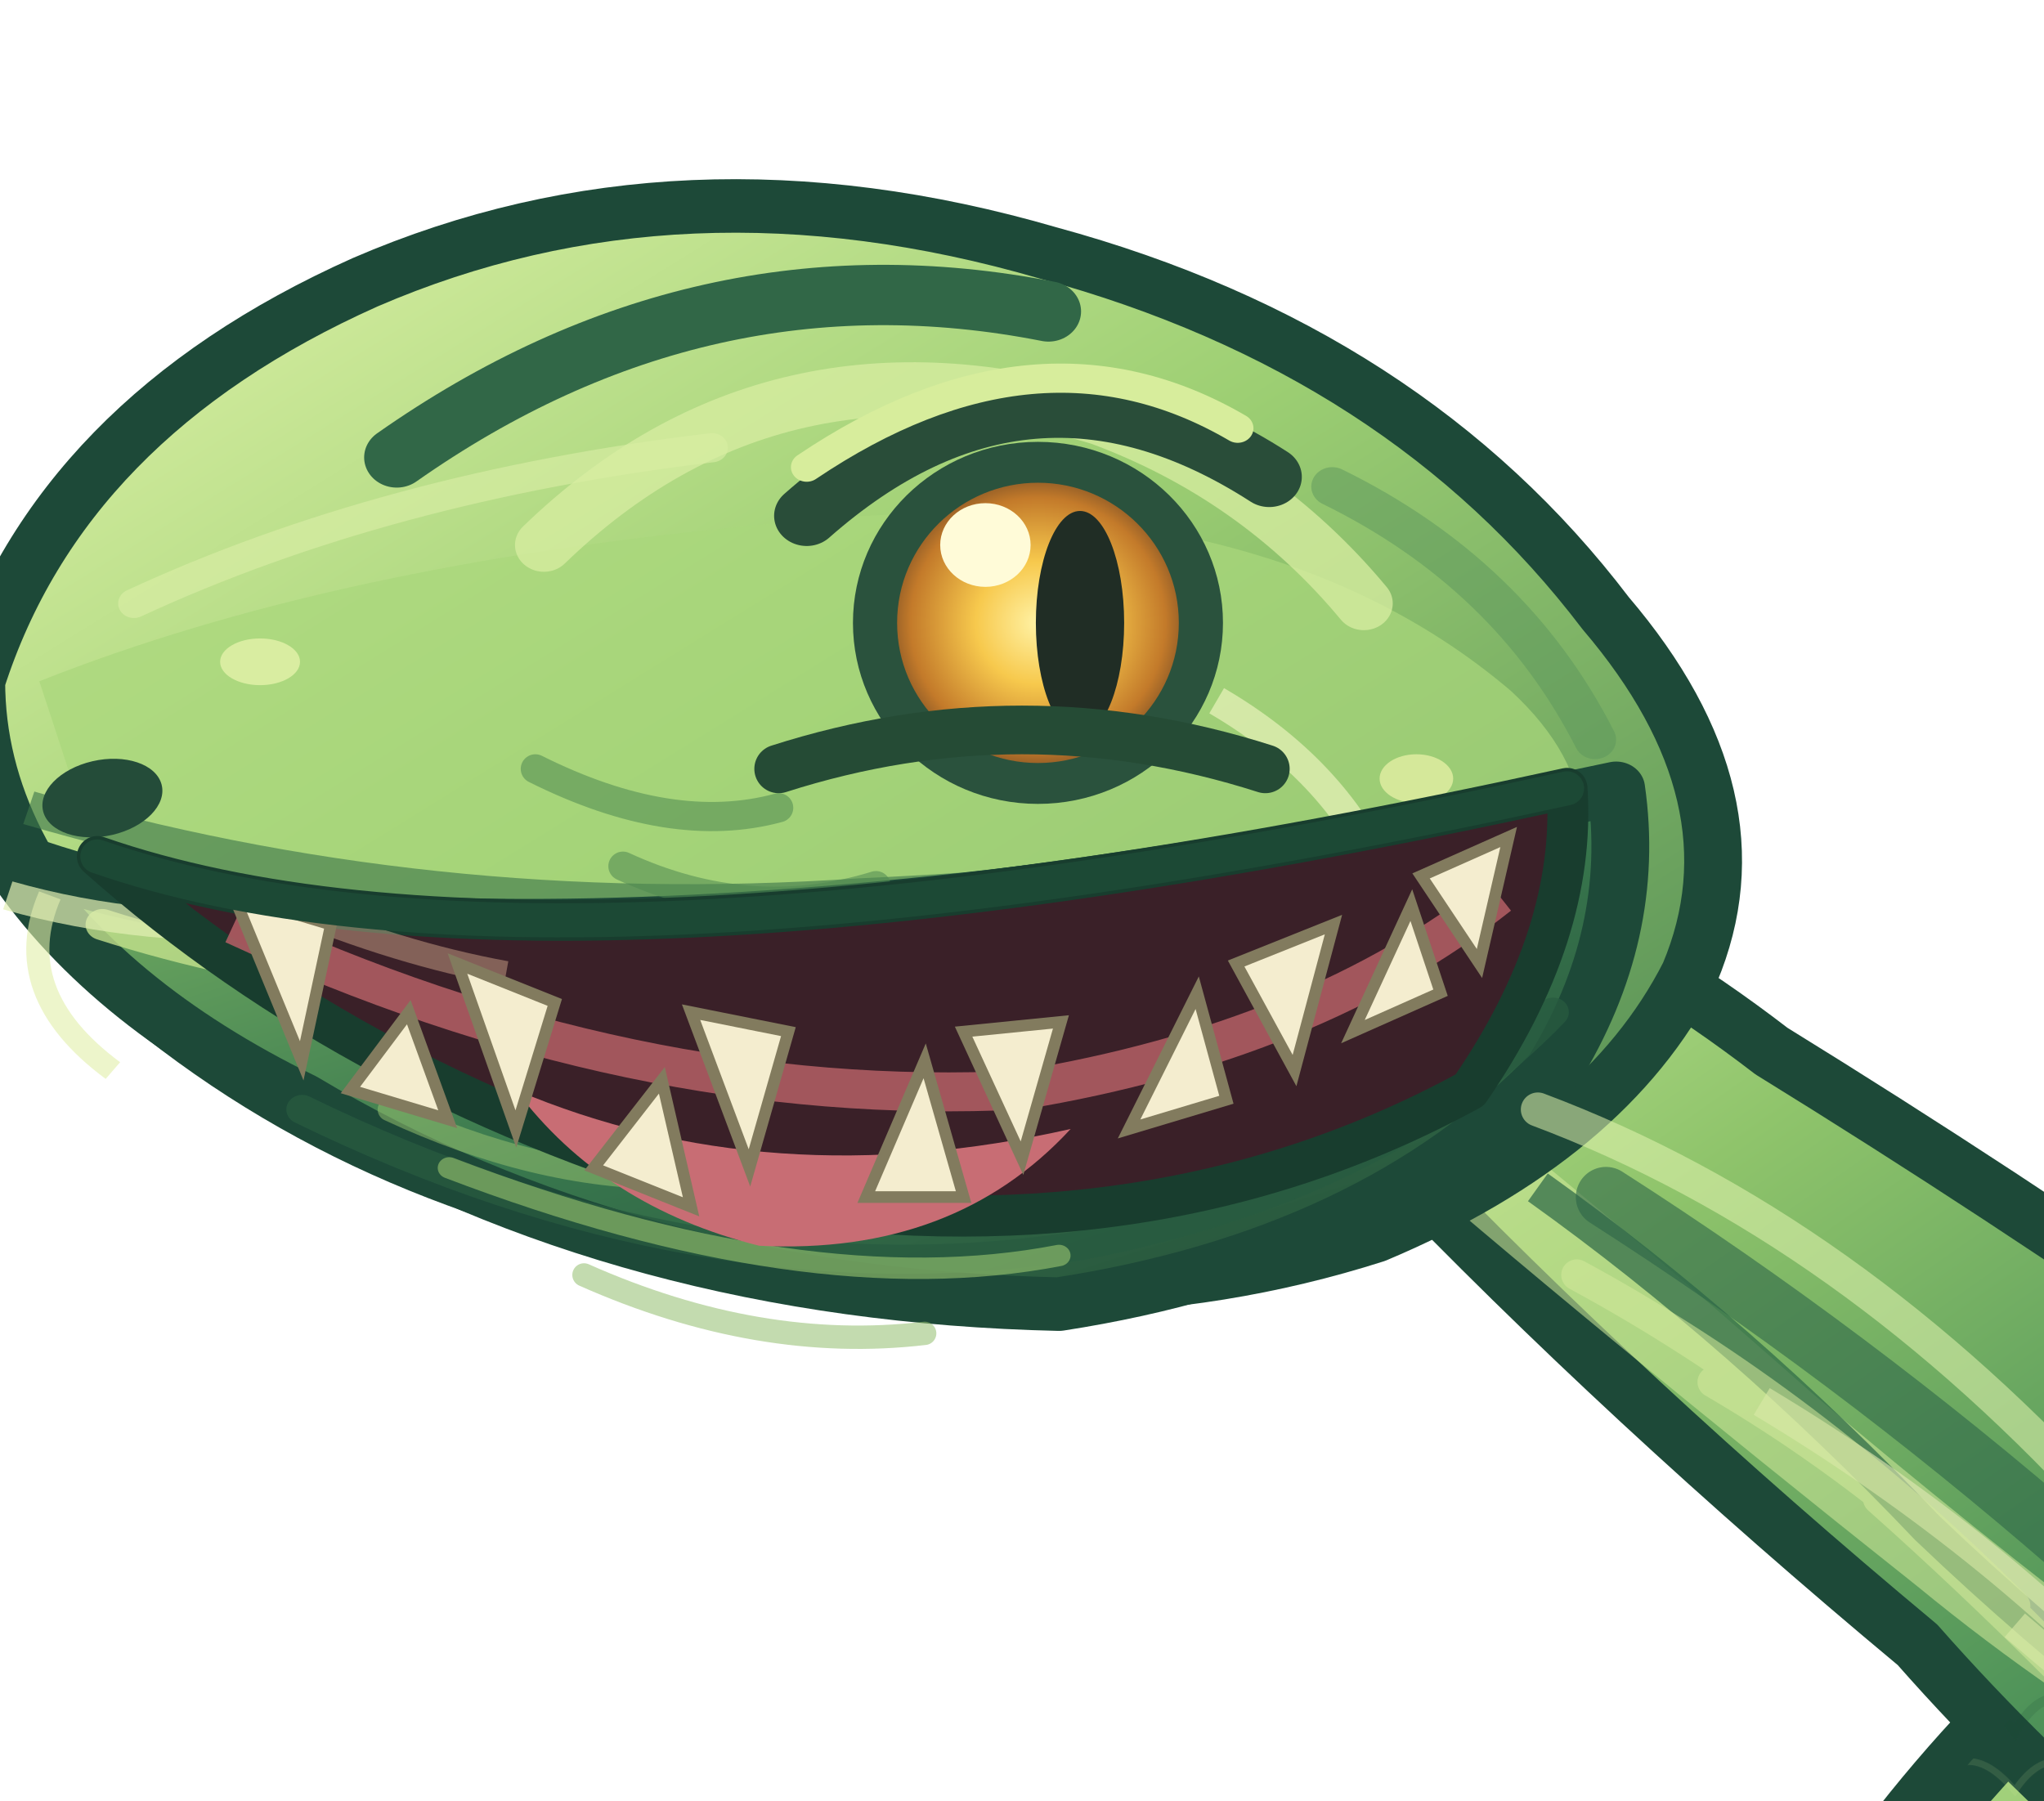
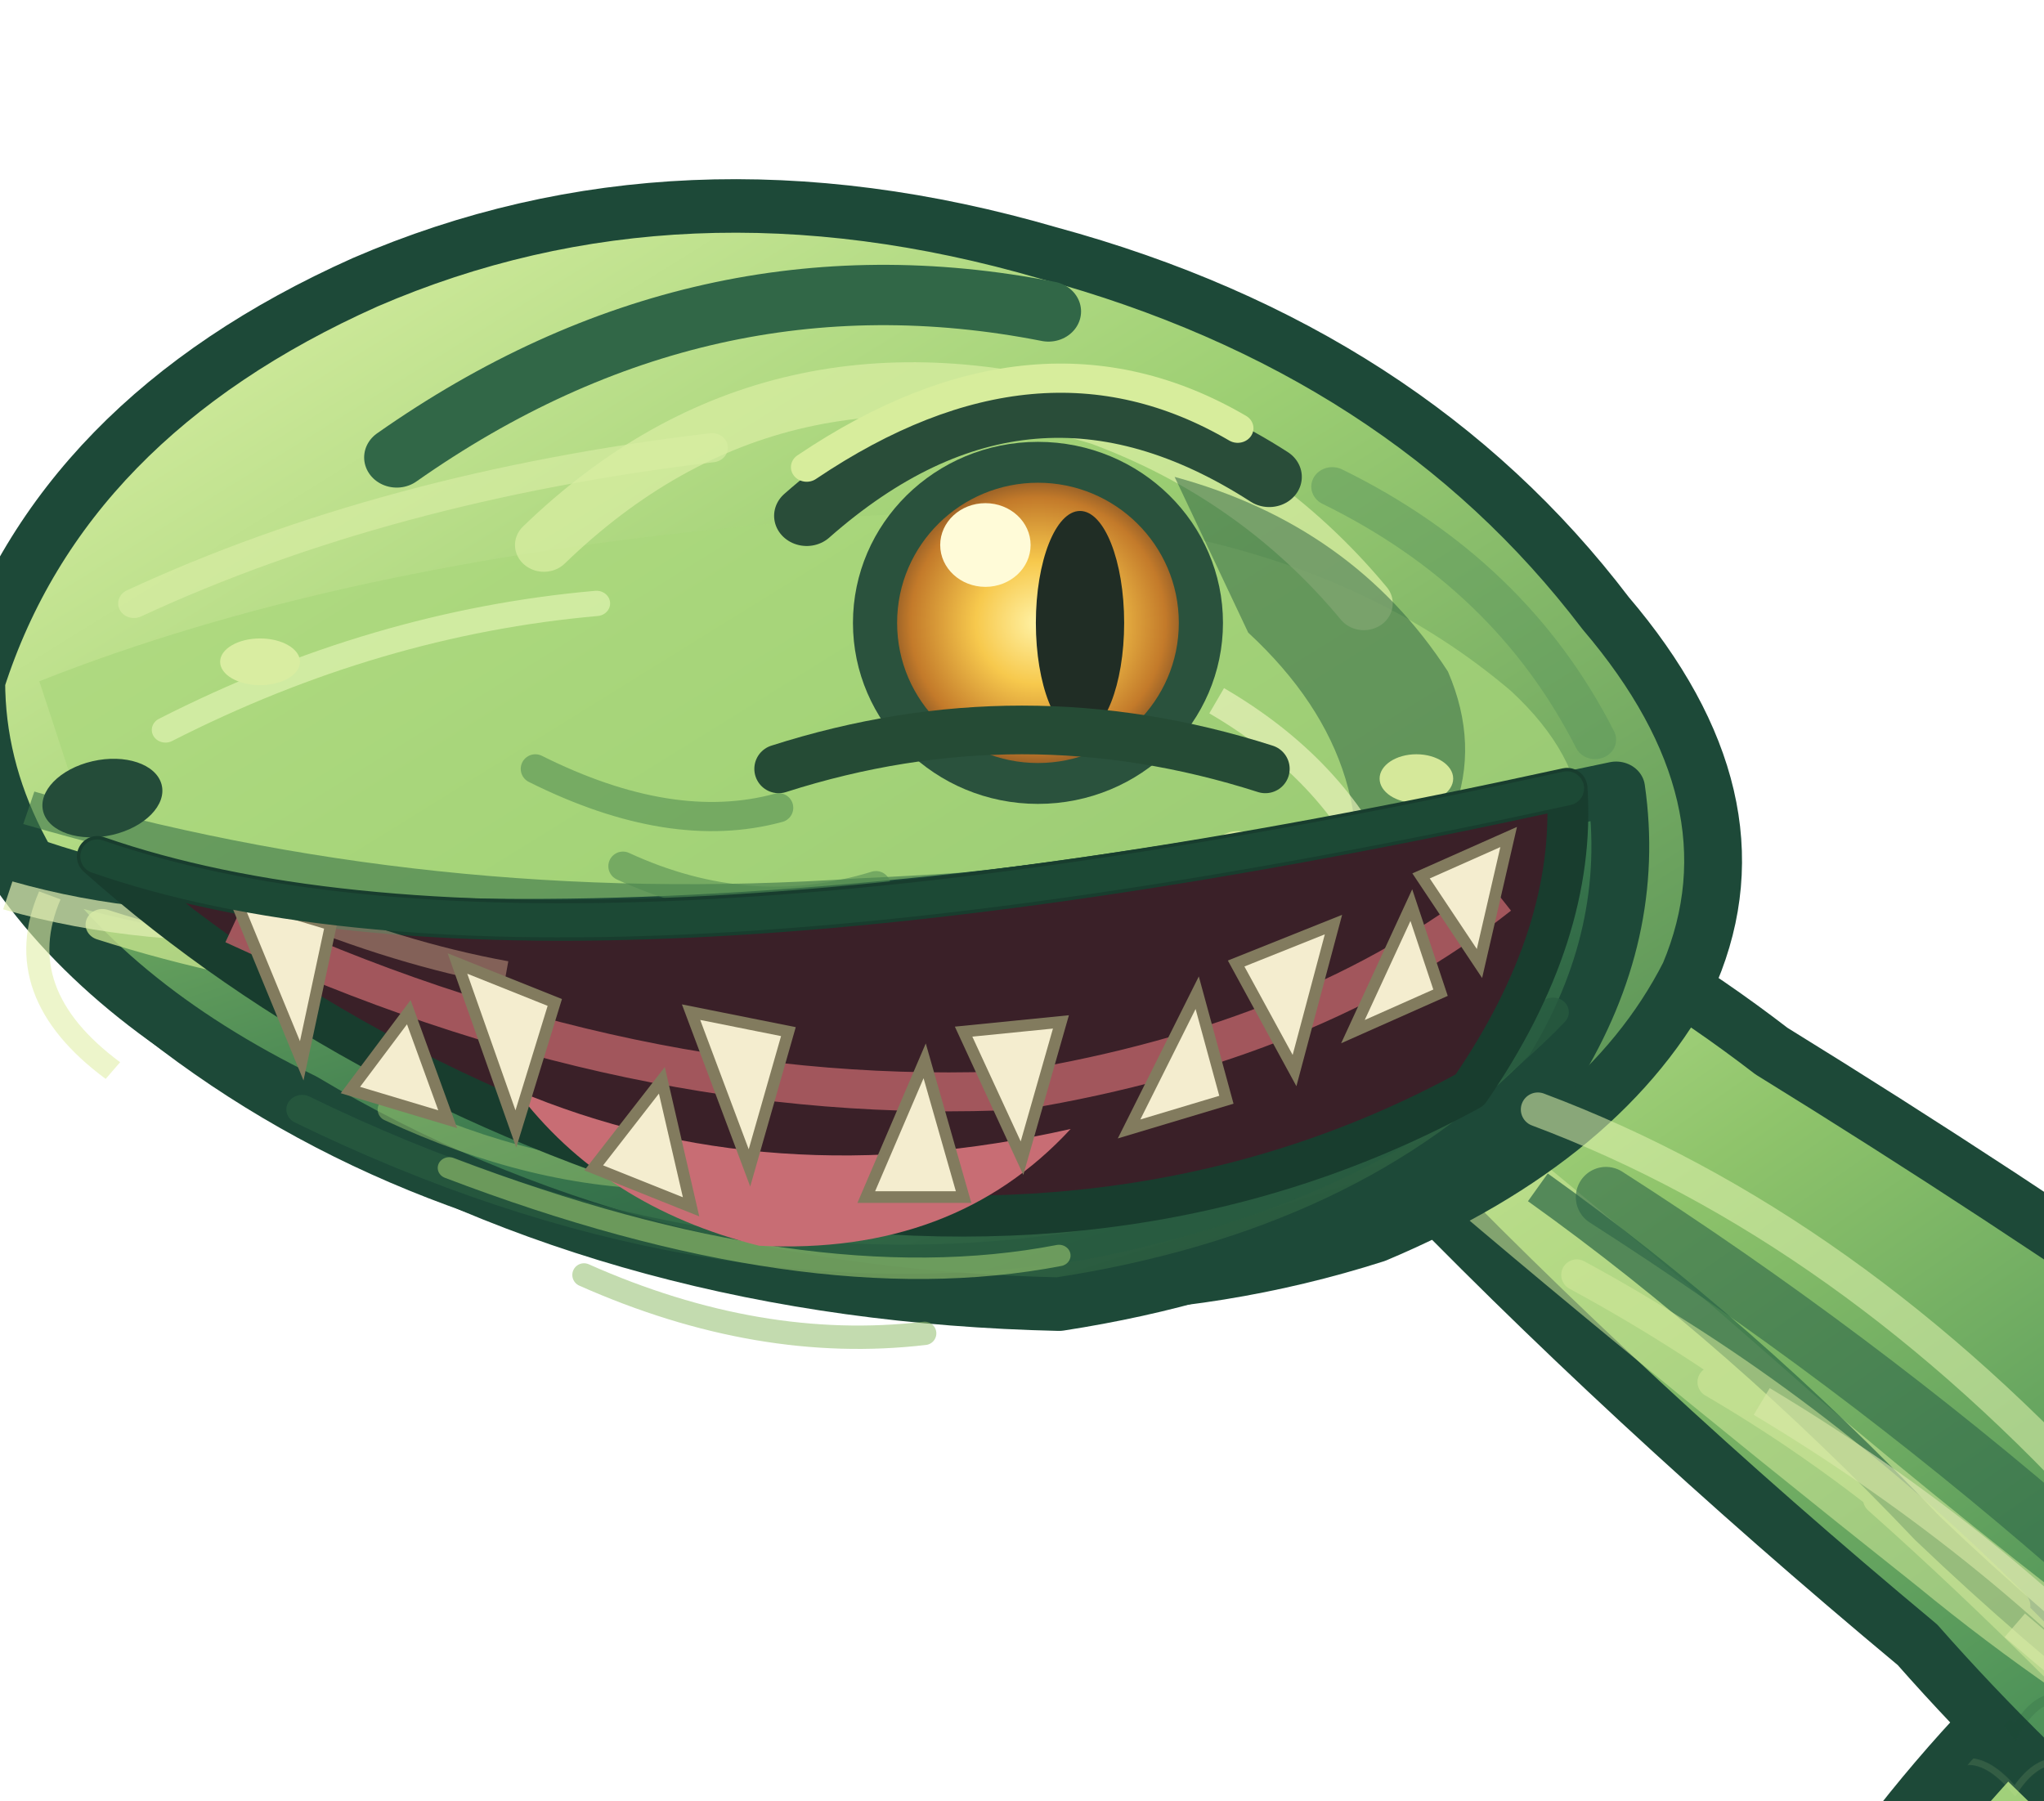
<svg xmlns="http://www.w3.org/2000/svg" viewBox="140 95 210 185" role="img" aria-label="Coelo, expresión de rugido">
  <svg x="0" y="0" width="1000" height="620" viewBox="0 0 1000 620">
    <defs>
      <linearGradient id="hide" x1="0" y1="0" x2=".8" y2="1">
        <stop stop-color="#c8e99a" />
        <stop offset=".28" stop-color="#8fc46b" />
        <stop offset=".62" stop-color="#4f9359" />
        <stop offset="1" stop-color="#245440" />
      </linearGradient>
      <linearGradient id="hideDark" x1="0" y1="0" x2="1" y2="1">
        <stop stop-color="#7eb766" />
        <stop offset=".52" stop-color="#39784e" />
        <stop offset="1" stop-color="#204735" />
      </linearGradient>
      <linearGradient id="belly" x1="0" y1="0" x2=".3" y2="1">
        <stop stop-color="#f1e6bb" />
        <stop offset=".55" stop-color="#c9c58f" />
        <stop offset="1" stop-color="#8f9b68" />
      </linearGradient>
      <linearGradient id="face" x1="0" y1="0" x2="1" y2="1">
        <stop stop-color="#e2f4aa" />
        <stop offset=".45" stop-color="#9dcf73" />
        <stop offset="1" stop-color="#4d8752" />
      </linearGradient>
      <linearGradient id="claw" x1="0" y1="0" x2="0" y2="1">
        <stop stop-color="#f2e9ce" />
        <stop offset="1" stop-color="#a8a17f" />
      </linearGradient>
      <radialGradient id="amber">
        <stop stop-color="#fff2a5" />
        <stop offset=".38" stop-color="#f7c94d" />
        <stop offset=".78" stop-color="#c37a2a" />
        <stop offset="1" stop-color="#694525" />
      </radialGradient>
      <filter id="shadow" x="-20%" y="-30%" width="140%" height="170%">
        <feGaussianBlur stdDeviation="13" />
      </filter>
      <clipPath id="bodyClip">
        <path d="M335 285 Q374 234 448 226 Q537 207 626 258 Q671 286 681 336 Q676 386 628 408 Q554 439 460 410 Q389 391 346 352Z" />
      </clipPath>
      <pattern id="scaleTexture" width="18" height="14" patternUnits="userSpaceOnUse">
        <path d="M-4 7 Q0 0 5 7 Q9 0 14 7 Q18 1 22 7" fill="none" stroke="#174a34" stroke-width="1" opacity=".26" />
        <path d="M-4 13 Q0 7 5 13 Q9 7 14 13 Q18 7 22 13" fill="none" stroke="#d4e99b" stroke-width=".7" opacity=".2" />
      </pattern>
      <clipPath id="coeloTailClip">
        <path d="M614 321 Q702 295 773 279 Q849 257 958 246 Q930 276 885 298 Q800 343 714 362 Q654 371 611 363Z" />
      </clipPath>
    </defs>
    <ellipse cx="535" cy="555" rx="370" ry="24" fill="#192b28" opacity=".22" filter="url(#shadow)" />
    <path d="M593 356 Q650 354 676 393 Q693 428 678 463 L719 515 Q728 530 713 537 L685 536 Q662 506 637 481 Q608 464 611 432 L562 410Z" fill="url(#hideDark)" stroke="#1d4938" stroke-width="5.5" stroke-linejoin="round" />
    <path d="M646 389 Q675 405 666 441 L645 465 Q630 447 628 424Z" fill="#8abd68" opacity=".48" />
    <path d="M678 458 Q695 474 708 501 L694 518 L661 490Z" fill="#2e6648" opacity=".9" />
    <path d="M685 522 Q702 516 724 522 L754 537 Q763 547 747 553 L683 557 Q666 552 674 539Z" fill="url(#hideDark)" stroke="#1d4938" stroke-width="5.5" />
    <path d="M712 534 L746 542 M700 544 L737 550" stroke="#b2d384" stroke-width="3" opacity=".6" />
    <path d="M738 540 Q750 537 759 542 L768 550 Q759 558 744 555Z" fill="url(#claw)" stroke="#756f55" stroke-width="3" />
    <path d="M614 321 Q702 295 773 279 Q849 257 958 246 Q930 276 885 298 Q800 343 714 362 Q654 371 611 363Z" fill="url(#hideDark)" stroke="#1d4938" stroke-width="7.7" stroke-linejoin="round" />
    <path d="M645 329 Q755 299 845 283 Q904 269 948 253 Q907 291 849 312 Q741 355 657 356Z" fill="url(#hide)" opacity=".82" />
    <path d="M699 330 Q796 305 887 282" fill="none" stroke="#c1e28b" stroke-width="5.5" stroke-linecap="round" opacity=".65" />
    <path d="M731 344 Q812 319 887 295" fill="none" stroke="#24533c" stroke-width="3.5" stroke-linecap="round" opacity=".65" />
    <path d="M771 293 Q790 322 795 340 M816 279 Q835 302 841 322 M862 265 Q881 285 885 301 M902 256 Q917 270 921 283" fill="none" stroke="#2c6847" stroke-width="4.8" stroke-linecap="round" opacity=".8" />
    <g fill="#d4e99b" stroke="#386b46" stroke-width="2">
      <ellipse cx="746" cy="303" rx="5" ry="8" transform="rotate(22 746 303)" />
      <ellipse cx="785" cy="292" rx="4" ry="7" transform="rotate(20 785 292)" />
      <ellipse cx="827" cy="280" rx="3.5" ry="6" transform="rotate(18 827 280)" />
      <ellipse cx="872" cy="267" rx="3" ry="5" transform="rotate(14 872 267)" />
    </g>
    <path d="M514 354 Q566 339 592 375 Q608 406 579 439 L543 481 Q533 508 538 527 Q540 543 523 548 L490 544 Q476 533 487 513 L499 463 Q491 428 472 408Z" fill="url(#hide)" stroke="#1d4938" stroke-width="7.7" stroke-linejoin="round" />
    <path d="M512 376 Q551 362 576 390 Q575 421 545 441 Q512 438 500 412Z" fill="#c0df8b" opacity=".47" />
    <path d="M501 458 Q525 467 550 455 L532 501 Q514 511 491 496Z" fill="#38794d" opacity=".7" />
    <path d="M489 526 Q516 532 539 523 L568 544 Q574 558 553 565 L480 567 Q461 561 470 546Z" fill="url(#hideDark)" stroke="#1d4938" stroke-width="5.5" />
    <path d="M476 552 Q518 560 565 548" fill="none" stroke="#a8ce78" stroke-width="3.5" opacity=".6" />
    <g fill="url(#claw)" stroke="#746e53" stroke-width="3">
      <path d="M481 552 Q464 542 453 551 Q465 565 486 562Z" />
      <path d="M505 559 Q491 551 480 562 Q491 575 510 568Z" />
      <path d="M535 558 Q526 550 516 563 Q528 575 544 567Z" />
    </g>
    <path d="M335 285 Q374 234 448 226 Q537 207 626 258 Q671 286 681 336 Q676 386 628 408 Q554 439 460 410 Q389 391 346 352Z" fill="url(#hide)" stroke="#1d4938" stroke-width="8.5" stroke-linejoin="round" />
    <path d="M382 342 Q423 355 482 359 Q548 364 630 340 Q656 336 664 351 Q644 391 586 405 Q497 421 423 390 Q392 369 382 342Z" fill="url(#belly)" stroke="#597451" stroke-width="3.5" />
    <path d="M411 375 Q476 398 538 397 M428 389 Q483 412 533 411 M552 391 Q597 390 624 371" fill="none" stroke="#8f996d" stroke-width="3" opacity=".7" />
    <path d="M386 288 Q427 244 494 251 Q532 259 548 291 Q518 325 467 334 Q416 330 382 310Z" fill="#a9d77b" opacity=".45" />
    <path d="M444 257 Q472 269 488 297 M489 257 Q525 270 541 299 M397 318 Q429 341 462 344" fill="none" stroke="#d1e99c" stroke-width="4.2" stroke-linecap="round" opacity=".58" />
    <path d="M543 302 Q584 294 615 320 M554 319 Q593 311 622 336" fill="none" stroke="#326d48" stroke-width="4.2" stroke-linecap="round" opacity=".65" />
    <path d="M376 292 Q391 322 424 350 Q465 381 526 377 Q551 373 568 354 Q539 399 482 397 Q415 386 377 342Z" fill="#e4dba9" opacity=".8" />
    <path d="M392 311 Q359 289 337 264 Q307 239 283 214 Q268 197 271 181 Q296 183 322 203 Q369 232 414 267 Q441 290 430 316 Q412 331 392 311Z" fill="url(#hide)" stroke="#1d4938" stroke-width="5.8" stroke-linejoin="round" />
    <path d="M279 199 Q300 215 326 238 Q359 266 397 292 Q365 281 337 258 Q303 231 280 211Z" fill="#d0e99a" opacity=".56" />
    <path d="M298 217 Q319 232 338 252 Q360 273 382 286" stroke="#2e6947" stroke-width="3.5" fill="none" opacity=".72" />
    <path d="M321 239 Q346 254 364 274 M347 262 Q369 281 397 298" stroke="#e2e9b5" stroke-width="3.2" fill="none" opacity=".6" />
    <path d="M381 292 Q399 310 419 319" stroke="#245a40" stroke-width="4.2" fill="none" opacity=".7" />
    <g transform="translate(238 180) scale(1.08 1) translate(-238 -180)">
      <path d="M145 165 Q153 138 182 124 Q212 110 247 121 Q281 131 300 158 Q315 177 308 195 Q300 212 278 222 Q249 232 216 223 Q183 218 160 197 Q145 182 145 165Z" fill="url(#face)" stroke="#1d4938" stroke-width="5.5" stroke-linejoin="round" />
      <path d="M151 165 Q179 153 219 149 Q266 143 291 166 Q304 179 292 194 Q269 209 230 207 Q186 202 158 188Z" fill="#a9d77b" opacity=".72" />
      <path d="M150 178 Q188 190 229 187 Q270 185 300 176" fill="none" stroke="#3e764b" stroke-width="3.5" opacity=".62" />
      <path d="M160 157 Q184 145 215 141" fill="none" stroke="#dff0a9" stroke-width="3" opacity=".55" stroke-linecap="round" />
      <path d="M274 145 Q291 154 299 171" fill="none" stroke="#5b965b" stroke-width="4" opacity=".5" stroke-linecap="round" />
      <path d="M148 183 Q192 201 301 176 Q303 191 295 205 Q278 224 248 229 Q207 228 176 208 Q157 198 148 183Z" fill="url(#hideDark)" stroke="#1d4938" stroke-width="5.5" stroke-linejoin="round" />
      <path d="M148 183 Q197 199 301 176" fill="none" stroke="#1d4938" stroke-width="4.4" stroke-linecap="round" />
      <path d="M157 190 Q206 207 291 187" fill="none" stroke="#c5e38d" stroke-width="3.2" stroke-linecap="round" opacity=".78" />
      <path d="M176 209 Q214 229 250 223 Q279 217 295 199" fill="none" stroke="#275b40" stroke-width="3" stroke-linecap="round" opacity=".74" />
      <path d="M190 215 Q224 229 248 224" fill="none" stroke="#9ac66f" stroke-width="2.2" stroke-linecap="round" opacity=".6" />
      <path d="M152 187 Q148 197 158 205" fill="none" stroke="#e1efa9" stroke-width="2.2" opacity=".6" />
      <path d="M199 151 Q221 128 252 138 Q267 144 277 157" fill="none" stroke="#d8eda2" stroke-width="5.5" stroke-linecap="round" opacity=".75" />
      <path d="M185 142 Q214 120 247 127" fill="none" stroke="#316747" stroke-width="6.2" stroke-linecap="round" />
+       <path d="M259 144 Q276 149 285 164 Q291 179 275 192 Q280 174 266 160Z" fill="#285d40" opacity=".5" />
+       <path d="M163 170 Q183 159 204 157" fill="none" stroke="#e0f4b0" stroke-width="2.6" stroke-linecap="round" opacity=".7" />
      <ellipse cx="246" cy="159" rx="15.5" ry="16.5" fill="url(#amber)" stroke="#2a523d" stroke-width="4.2" />
      <ellipse cx="250" cy="159" rx="4.2" ry="11.5" fill="#202d25" />
      <ellipse cx="241" cy="151" rx="4.3" ry="4.3" fill="#fffbd8" />
      <path d="M224 148 Q245 128 268 144" fill="none" stroke="#294d39" stroke-width="6.2" stroke-linecap="round" />
      <path d="M224 143 Q246 127 265 139" fill="none" stroke="#d7ed9c" stroke-width="3" stroke-linecap="round" />
      <ellipse cx="157" cy="177" rx="5.8" ry="3.9" fill="#244c39" transform="rotate(-14 157 177)" />
      <ellipse cx="172" cy="163" rx="3.8" ry="2.4" fill="#d9eda1" />
      <path d="M148 187 Q161 191 176 190" stroke="#e3f0b3" stroke-width="3" fill="none" opacity=".7" />
      <g fill="#d5e89a">
        <ellipse cx="282" cy="175" rx="3.5" ry="2.5" />
        <ellipse cx="292" cy="184" rx="2.8" ry="2.2" />
        <ellipse cx="275" cy="189" rx="2.8" ry="2" />
+         <ellipse cx="265" cy="182" rx="2.1" ry="1.6" />
+         <ellipse cx="258" cy="190" rx="2.3" ry="1.7" />
      </g>
    </g>
    <path d="M389 288 Q406 276 420 293 Q428 306 418 321 L406 328 Q391 318 385 302Z" fill="url(#hideDark)" stroke="#1d4938" stroke-width="5.5" stroke-linejoin="round" />
    <path d="M397 292 Q407 287 414 300" fill="none" stroke="#c7e69a" stroke-width="3.5" stroke-linecap="round" opacity=".7" />
    <path d="M405 291 Q423 282 437 298 Q444 311 431 326 Q422 337 430 349 L440 359 Q444 367 436 372 Q426 372 419 360 L405 340 Q393 332 394 316 Q393 300 405 291Z" fill="url(#hide)" stroke="#1d4938" stroke-width="5.5" stroke-linejoin="round" />
    <path d="M408 297 Q422 291 432 305 Q436 314 426 327" fill="none" stroke="#d4eda0" stroke-width="3.5" stroke-linecap="round" opacity=".7" />
    <path d="M403 320 Q411 333 422 340 M421 332 Q430 345 433 355" fill="none" stroke="#2d6947" stroke-width="3.5" stroke-linecap="round" opacity=".78" />
    <ellipse cx="426" cy="331" rx="8" ry="7" transform="rotate(30 426 331)" fill="#78b568" stroke="#24563e" stroke-width="2.5" />
    <path d="M434 361 Q443 362 445 370 Q443 379 436 375 L429 368Z M431 365 Q425 372 424 380 Q428 385 433 378" fill="none" stroke="#2d6245" stroke-width="4.5" stroke-linecap="round" />
    <path d="M443 371 Q450 371 451 378 Q446 383 440 377Z M425 378 Q431 375 432 382 Q427 387 422 382Z" fill="url(#claw)" stroke="#756f55" stroke-width="2" />
    <path d="M398 296 Q406 287 416 291 M398 312 Q405 325 415 331" fill="none" stroke="#d4eda0" stroke-width="3" stroke-linecap="round" opacity=".65" />
    <g fill="#d4e99b" stroke="#386e48" stroke-width="3">
      <path d="M375 256 Q381 240 393 250 Q400 261 389 269Z" />
      <path d="M404 243 Q411 226 424 238 Q430 250 417 258Z" />
      <path d="M437 233 Q444 218 457 229 Q463 241 450 248Z" />
      <path d="M472 229 Q480 214 493 226 Q500 239 486 244Z" />
      <path d="M508 234 Q516 220 528 233 Q533 244 520 249Z" />
      <path d="M542 246 Q550 233 561 247 Q565 258 552 262Z" />
      <path d="M574 263 Q582 252 592 265 Q596 275 584 280Z" />
    </g>
    <g fill="none" stroke-linecap="round">
      <path d="M397 293 Q412 309 425 319" stroke="#2b6545" stroke-width="5.5" />
      <path d="M428 280 Q444 298 451 316" stroke="#2a6545" stroke-width="7.7" />
      <path d="M462 272 Q477 289 480 313" stroke="#2a6545" stroke-width="5.5" />
      <path d="M497 268 Q510 285 510 307" stroke="#2a6545" stroke-width="6.2" />
      <path d="M532 273 Q546 288 542 306" stroke="#2a6545" stroke-width="5.5" />
      <path d="M401 292 Q412 305 423 314" stroke="#a8d37b" stroke-width="3" />
      <path d="M433 282 Q444 297 449 309" stroke="#a8d37b" stroke-width="3" />
      <path d="M466 275 Q477 292 478 306" stroke="#a8d37b" stroke-width="3" />
    </g>
    <g fill="#d7e99f" opacity=".92">
      <circle cx="474" cy="337" r="3" />
      <circle cx="487" cy="345" r="2.8" />
      <circle cx="501" cy="336" r="2.8" />
      <circle cx="516" cy="346" r="3" />
      <circle cx="531" cy="333" r="2.5" />
      <circle cx="548" cy="345" r="2.7" />
      <circle cx="564" cy="333" r="2.6" />
      <circle cx="580" cy="344" r="2.8" />
      <circle cx="594" cy="329" r="2.4" />
    </g>
    <g fill="none" stroke-linecap="round" stroke-linejoin="round">
      <path d="M526 382 Q549 388 563 410 Q568 423 558 437" stroke="#e1efae" stroke-width="3.5" opacity=".55" />
      <path d="M517 401 Q531 417 530 439 M536 409 Q546 419 542 433" stroke="#275f42" stroke-width="3.5" opacity=".65" />
      <path d="M507 463 Q521 472 539 466 M500 477 Q515 486 533 480 M494 494 Q509 501 526 496" stroke="#c6e08d" stroke-width="3" opacity=".54" />
      <path d="M493 514 Q510 521 535 512 M489 520 Q510 529 537 519" stroke="#24593f" stroke-width="3.5" opacity=".68" />
      <path d="M603 388 Q624 403 632 424 M620 405 Q630 422 626 440 M639 431 Q652 444 668 440" stroke="#c7e28e" stroke-width="3" opacity=".48" />
      <path d="M653 461 Q671 474 685 488 M661 473 Q676 488 690 499" stroke="#1e543a" stroke-width="3" opacity=".7" />
      <path d="M690 514 Q711 519 729 532 M686 520 Q707 527 724 540" stroke="#a9cc78" stroke-width="2.5" opacity=".6" />
    </g>
    <g fill="#d5e99c" opacity=".78">
      <ellipse cx="518" cy="416" rx="3" ry="4" transform="rotate(18 518 416)" />
      <ellipse cx="529" cy="424" rx="2.5" ry="3.5" transform="rotate(20 529 424)" />
      <ellipse cx="509" cy="450" rx="2.8" ry="4" transform="rotate(18 509 450)" />
      <ellipse cx="522" cy="460" rx="2.4" ry="3.4" transform="rotate(20 522 460)" />
      <ellipse cx="541" cy="448" rx="2.3" ry="3.2" transform="rotate(25 541 448)" />
      <ellipse cx="635" cy="449" rx="2.4" ry="3.1" />
      <ellipse cx="649" cy="456" rx="2" ry="2.8" />
      <ellipse cx="666" cy="476" rx="2.5" ry="3.2" />
    </g>
    <path d="M473 550 Q479 546 486 552 M496 558 Q503 553 511 558 M522 558 Q530 552 538 556" fill="none" stroke="#d7e6a8" stroke-width="2.3" opacity=".85" />
    <path d="M684 540 Q694 537 704 542 M703 543 Q713 541 721 546" fill="none" stroke="#d1e2a0" stroke-width="2" opacity=".72" />
    <path d="M480 543 Q486 539 491 545 M505 550 Q511 546 516 552 M532 548 Q537 544 542 549" fill="none" stroke="#315f43" stroke-width="2.5" opacity=".65" />
    <g fill="#2b6545" opacity=".46">
      <ellipse cx="449" cy="300" rx="4.5" ry="7" transform="rotate(-18 449 300)" />
      <ellipse cx="467" cy="316" rx="3.3" ry="5" transform="rotate(-22 467 316)" />
      <ellipse cx="492" cy="304" rx="4" ry="6" transform="rotate(-15 492 304)" />
      <ellipse cx="523" cy="321" rx="3.8" ry="5.5" transform="rotate(-10 523 321)" />
      <ellipse cx="558" cy="311" rx="3.5" ry="5.2" transform="rotate(10 558 311)" />
      <ellipse cx="584" cy="334" rx="3" ry="4.5" transform="rotate(15 584 334)" />
    </g>
    <g fill="none" stroke-linecap="round">
      <path d="M501 390 Q520 401 540 393 M506 399 Q522 407 535 402" stroke="#d1e69a" stroke-width="3" opacity=".54" />
      <path d="M481 432 Q494 442 505 439 M481 443 Q495 450 511 445" stroke="#224f39" stroke-width="3" opacity=".6" />
      <path d="M530 479 Q544 471 554 458 M523 490 Q536 482 544 472" stroke="#c2de8b" stroke-width="3" opacity=".5" />
      <path d="M645 393 Q662 402 675 394 M648 405 Q661 413 672 405" stroke="#1f5139" stroke-width="3" opacity=".7" />
      <path d="M180 209 Q195 216 209 216 M200 226 Q218 234 235 232" stroke="#91bd6d" stroke-width="2.4" opacity=".55" />
    </g>
    <g fill="#cfe59a" opacity=".72">
      <ellipse cx="505" cy="444" rx="3" ry="4" transform="rotate(16 505 444)" />
      <ellipse cx="517" cy="454" rx="2.3" ry="3.2" transform="rotate(22 517 454)" />
      <ellipse cx="532" cy="449" rx="2.6" ry="3.6" transform="rotate(17 532 449)" />
      <ellipse cx="546" cy="439" rx="2.2" ry="3.2" transform="rotate(22 546 439)" />
      <ellipse cx="622" cy="360" rx="2.2" ry="3.2" />
      <ellipse cx="636" cy="354" rx="2" ry="2.7" />
    </g>
    <rect x="330" y="215" width="360" height="230" fill="url(#scaleTexture)" clip-path="url(#bodyClip)" opacity=".62" />
    <rect x="610" y="240" width="360" height="145" fill="url(#scaleTexture)" clip-path="url(#coeloTailClip)" opacity=".58" />
    <g clip-path="url(#bodyClip)">
      <path d="M345 286 Q405 224 490 237 Q563 243 624 287 Q570 272 515 286 Q447 311 397 341Z" fill="#204a39" opacity=".17" />
      <path d="M361 339 Q406 372 479 381 Q560 396 647 350 Q620 401 564 411 Q455 431 387 378Z" fill="#6a8e5c" opacity=".22" />
      <path d="M387 276 Q438 236 498 244 Q542 247 575 274" fill="none" stroke="#e0f2ae" stroke-width="4.2" stroke-linecap="round" opacity=".42" />
      <path d="M389 349 Q426 364 454 365 M449 369 Q485 380 515 375 M535 375 Q570 376 598 360" fill="none" stroke="#77885a" stroke-width="3" opacity=".65" />
      <path d="M420 288 Q428 301 426 314 M448 274 Q458 291 457 310 M477 268 Q487 284 486 303 M507 269 Q520 286 517 301 M538 277 Q548 291 545 308" fill="none" stroke="#244f39" stroke-width="3.5" stroke-linecap="round" opacity=".55" />
      <g fill="#d8eaa2" opacity=".72">
        <ellipse cx="438" cy="352" rx="2.4" ry="3.4" />
        <ellipse cx="451" cy="344" rx="2" ry="3" />
        <ellipse cx="465" cy="354" rx="2.2" ry="3.2" />
        <ellipse cx="481" cy="345" rx="2.2" ry="3.1" />
        <ellipse cx="495" cy="357" rx="2.1" ry="3" />
        <ellipse cx="510" cy="347" rx="2.4" ry="3.3" />
        <ellipse cx="526" cy="356" rx="2" ry="3" />
        <ellipse cx="543" cy="344" rx="2.1" ry="3" />
        <ellipse cx="559" cy="354" rx="2.2" ry="3" />
        <ellipse cx="575" cy="342" rx="2" ry="2.8" />
        <ellipse cx="590" cy="350" rx="2.2" ry="3" />
      </g>
      <g fill="#275c40" opacity=".45">
        <ellipse cx="414" cy="299" rx="4" ry="6" transform="rotate(-25 414 299)" />
        <ellipse cx="446" cy="291" rx="3.6" ry="5.5" transform="rotate(-22 446 291)" />
        <ellipse cx="476" cy="285" rx="3.5" ry="5" transform="rotate(-16 476 285)" />
        <ellipse cx="509" cy="286" rx="3.4" ry="5" transform="rotate(-14 509 286)" />
        <ellipse cx="543" cy="297" rx="3.5" ry="5" transform="rotate(-10 543 297)" />
        <ellipse cx="578" cy="310" rx="3.8" ry="5.5" transform="rotate(9 578 310)" />
      </g>
    </g>
    <path d="M305 218 Q330 234 353 254 Q371 272 390 291" fill="none" stroke="#2b6446" stroke-width="6.2" stroke-linecap="round" opacity=".58" />
    <path d="M302 226 Q326 239 347 260 M316 237 Q340 251 359 274 M333 249 Q351 265 370 286" fill="none" stroke="#d3e99a" stroke-width="3.2" stroke-linecap="round" opacity=".55" />
    <path d="M727 315 Q792 295 854 279 M785 335 Q842 315 905 288" fill="none" stroke="#1e4e39" stroke-width="3.5" opacity=".55" stroke-linecap="round" />
    <path d="M752 304 Q813 286 866 272 M834 305 Q890 285 931 265" fill="none" stroke="#c3e58c" stroke-width="2.5" opacity=".65" stroke-linecap="round" />
    <path d="M195 174 Q209 181 220 178 M204 184 Q217 190 230 186 M217 194 Q228 199 239 195" fill="none" stroke="#4f8951" stroke-width="3" stroke-linecap="round" opacity=".55" />
    <path d="M265 167 Q277 174 282 185" fill="none" stroke="#eff6c0" stroke-width="3" opacity=".65" />
    <path d="M298 209 Q330 221 357 251 M347 290 Q372 312 397 319 M472 244 Q524 225 573 260" fill="none" stroke="#e2f4ae" stroke-width="3.5" stroke-linecap="round" opacity=".55" />
    <path d="M503 407 Q553 422 605 397" fill="none" stroke="#345f43" stroke-width="3.5" opacity=".55" />
    <path d="M483 547 L479 555 M507 553 L505 562 M537 551 L535 560" stroke="#fff4d8" stroke-width="2.4" opacity=".8" />
  </svg>
  <path d="M150 183 Q196 199 301 176 Q302 191 291 207 Q258 225 216 218 Q177 207 150 183Z" fill="#3a2028" stroke="#183d2e" stroke-width="4.2" stroke-linejoin="round" />
  <path d="M164 190 Q205 209 245 207 Q275 202 294 187" fill="none" stroke="#ad5c62" stroke-width="4" opacity=".9" />
  <path d="M193 207 Q219 218 250 211 Q238 224 218 223 Q202 219 193 207Z" fill="#c86d74" />
  <path d="M169 188 Q181 193 192 195" fill="none" stroke="#f0c2a0" stroke-width="2.5" opacity=".4" />
  <g fill="#f4edcf" stroke="#827b5e" stroke-width="1.2">
    <path d="M164 187 L174 190 L171 204Z" />
    <path d="M187 194 L197 198 L193 211Z" />
    <path d="M211 199 L221 201 L217 215Z" />
    <path d="M239 201 L249 200 L245 214Z" />
    <path d="M267 194 L277 190 L273 205Z" />
    <path d="M286 185 L295 181 L292 194Z" />
    <path d="M176 207 L186 210 L182 199Z" />
    <path d="M201 215 L211 219 L208 206Z" />
    <path d="M229 218 L239 218 L235 204Z" />
    <path d="M256 211 L266 208 L263 197Z" />
    <path d="M279 201 L288 197 L285 188Z" />
  </g>
  <path d="M150 183 Q196 199 301 176" fill="none" stroke="#1c4935" stroke-width="3.5" stroke-linecap="round" />
  <path d="M220 174 Q245 166 270 174" fill="none" stroke="#254b35" stroke-width="5" stroke-linecap="round" />
</svg>
